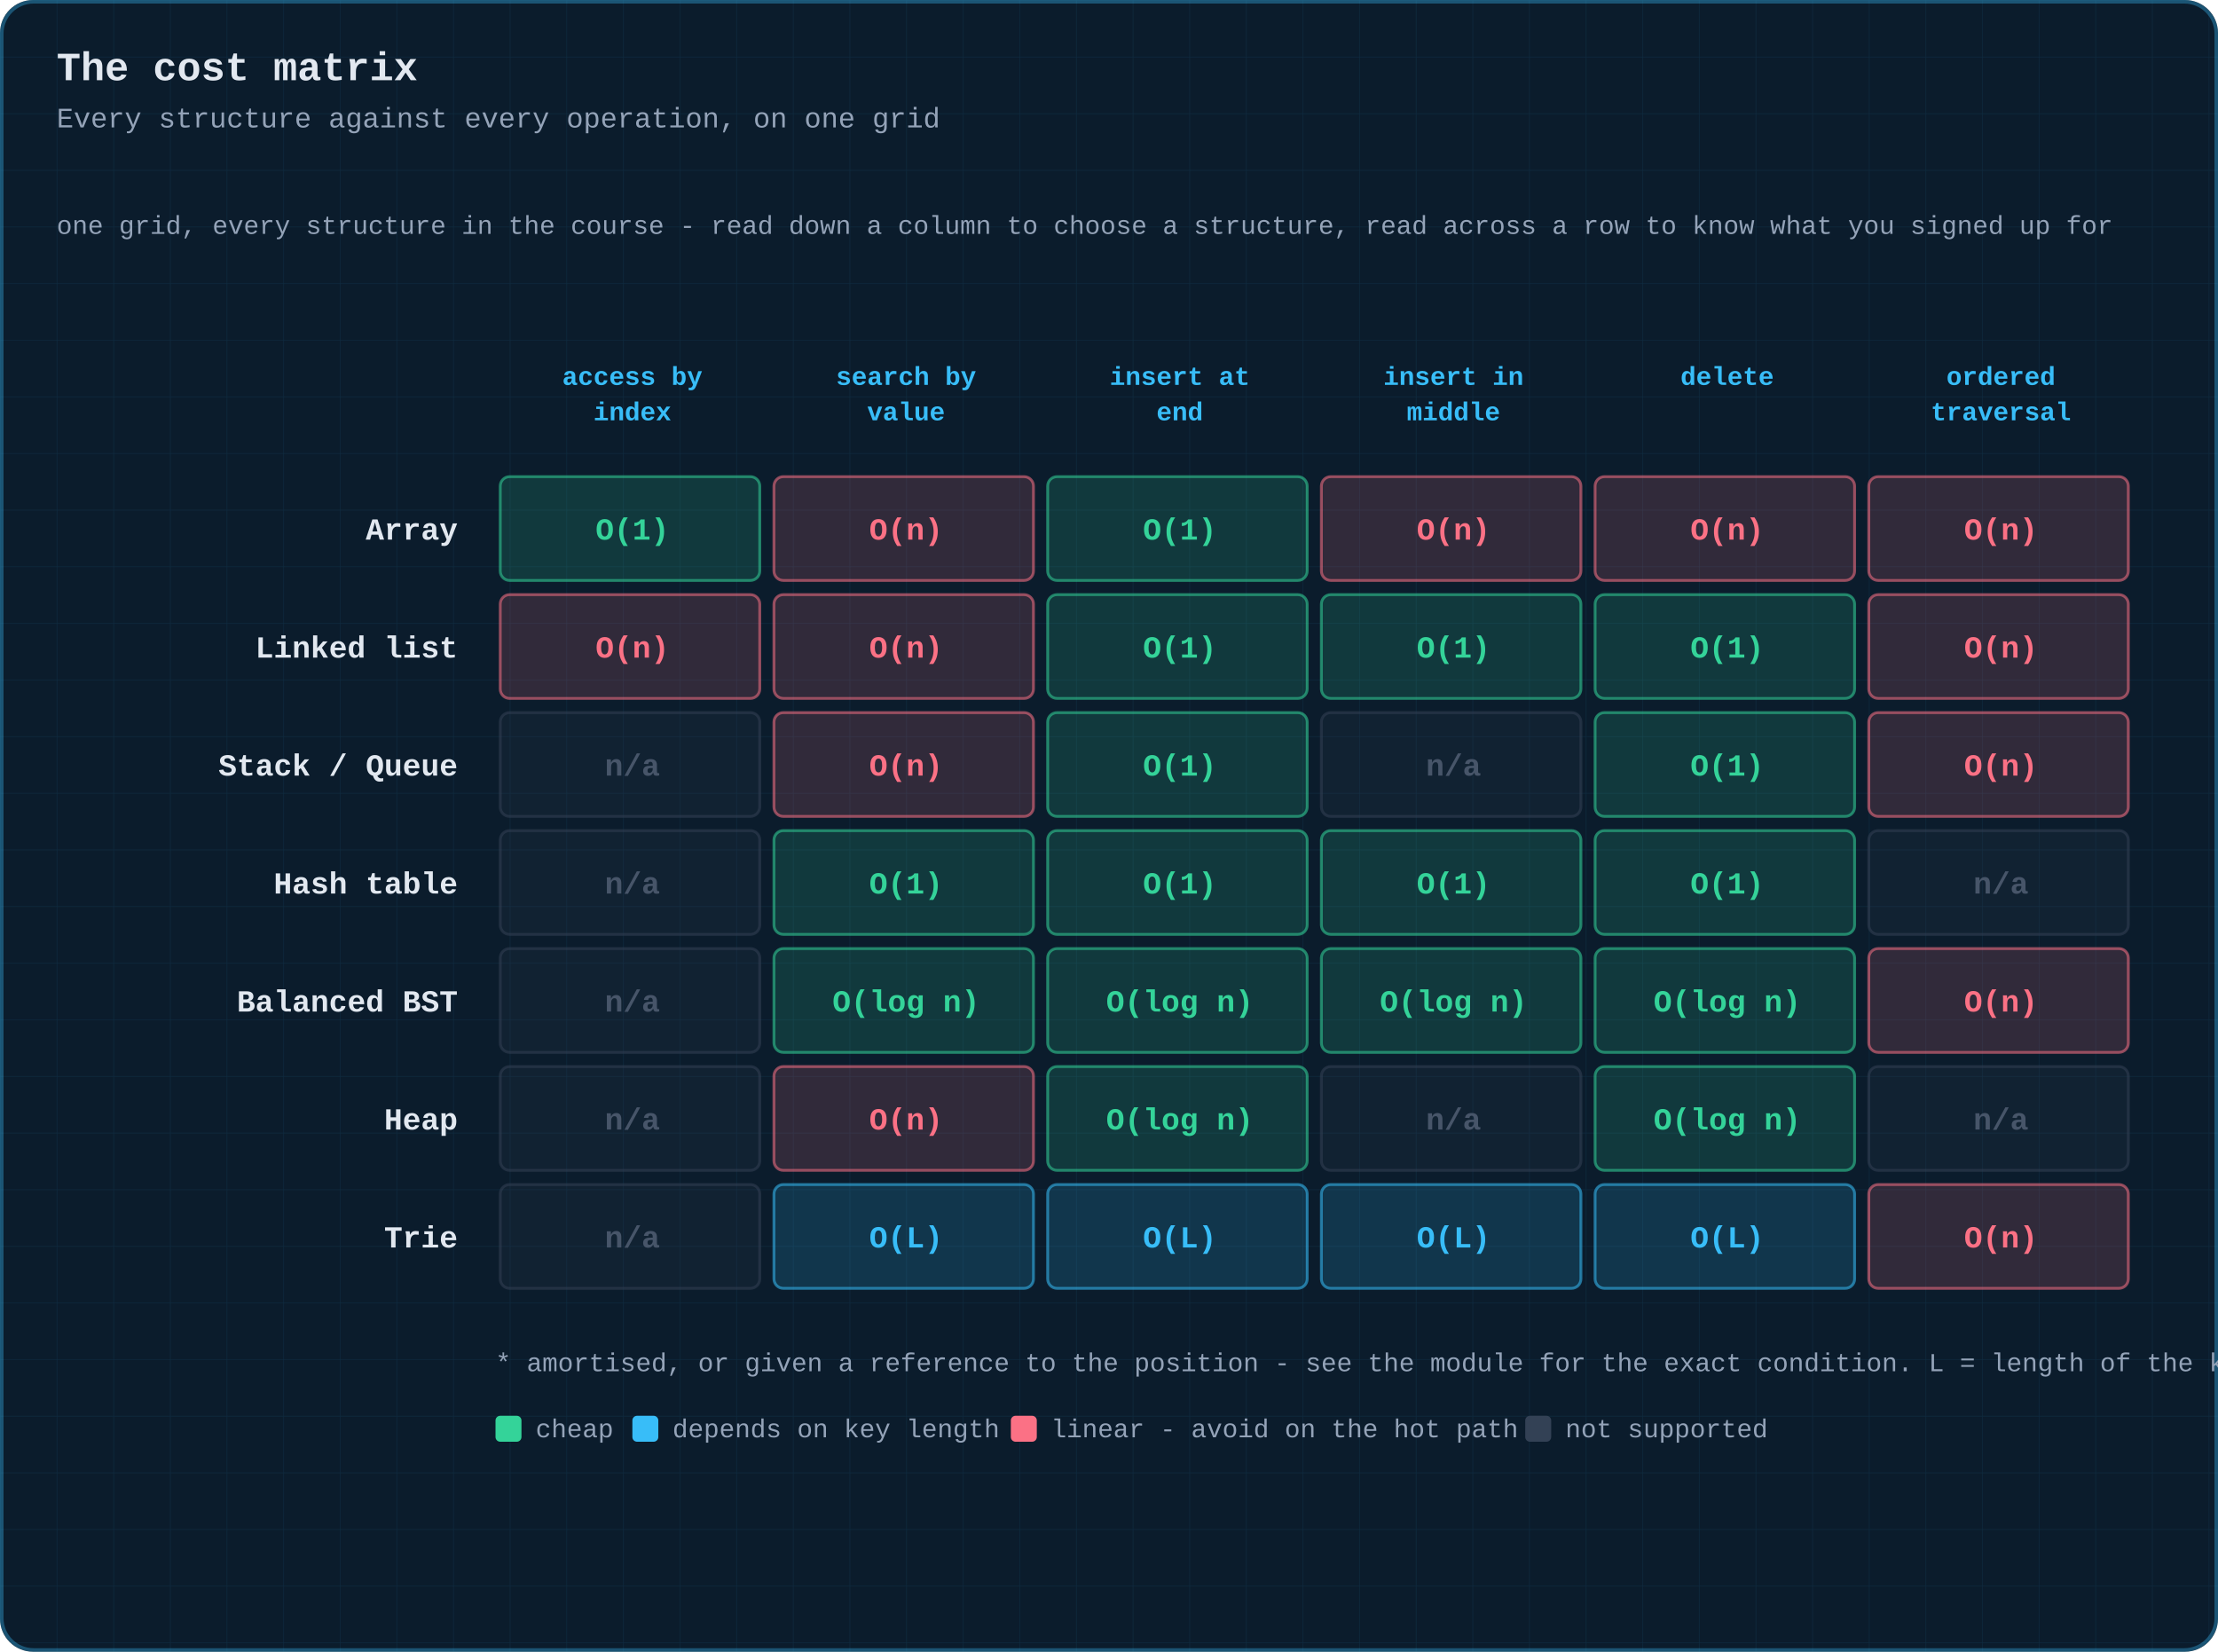
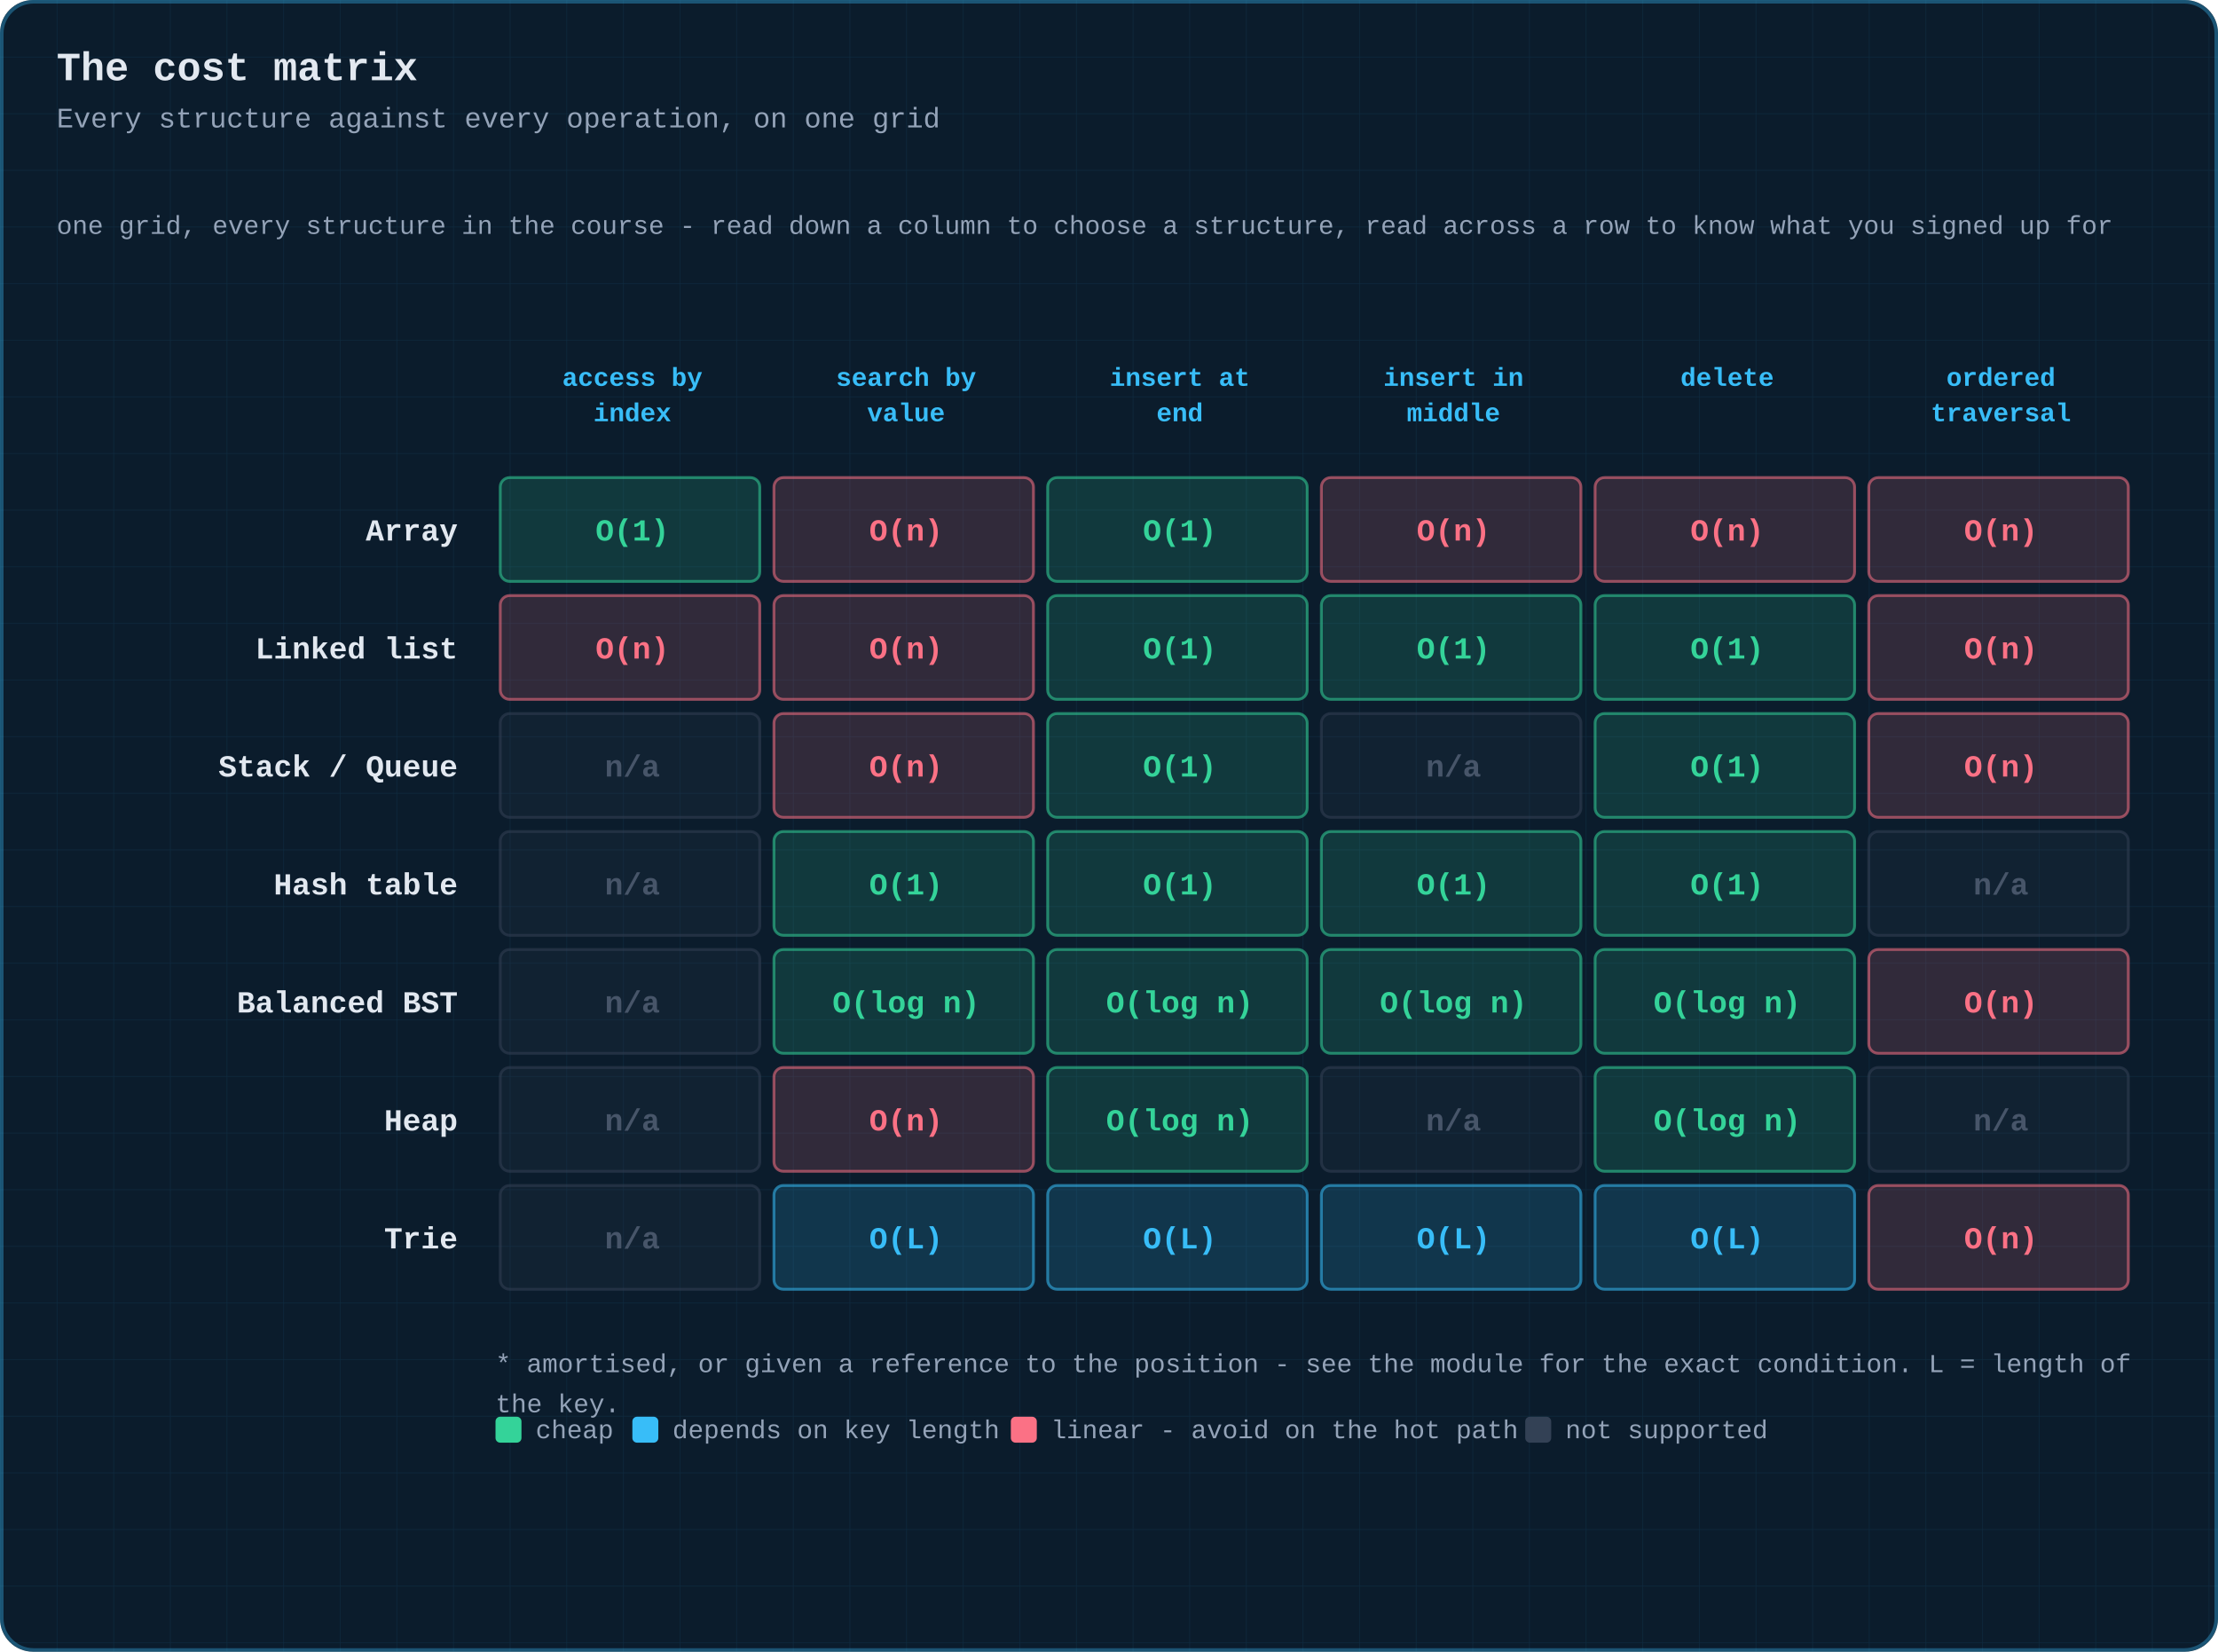
<svg xmlns="http://www.w3.org/2000/svg" viewBox="0 0 940 700" width="940" height="700" role="img" aria-label="A grid comparing the time complexity of every data structure against every common operation">
  <defs>
    <pattern id="g" width="24" height="24" patternUnits="userSpaceOnUse">
      <path d="M24 0H0V24" fill="none" stroke="#38bdf8" stroke-width="0.5" opacity="0.09" />
    </pattern>
    <marker id="ar" viewBox="0 0 10 10" refX="9" refY="5" markerWidth="6" markerHeight="6" orient="auto-start-reverse">
      <path d="M0 0 L10 5 L0 10 z" fill="#38bdf8" />
    </marker>
    <marker id="ara" viewBox="0 0 10 10" refX="9" refY="5" markerWidth="6" markerHeight="6" orient="auto-start-reverse">
      <path d="M0 0 L10 5 L0 10 z" fill="#fbbf24" />
    </marker>
    <marker id="arg" viewBox="0 0 10 10" refX="9" refY="5" markerWidth="6" markerHeight="6" orient="auto-start-reverse">
      <path d="M0 0 L10 5 L0 10 z" fill="#34d399" />
    </marker>
  </defs>
  <style>
  text{font-family:ui-monospace, SFMono-Regular, Menlo, Consolas, 'Liberation Mono', monospace;dominant-baseline:middle}
  .title{fill:#e2e8f0;font-size:17px;font-weight:700;dominant-baseline:auto}
  .sub{fill:#94a3b8;font-size:12px;dominant-baseline:auto}
  .lbl{fill:#94a3b8;font-size:11px;text-anchor:middle}
  .lbl-l{fill:#94a3b8;font-size:11px}
  .val{fill:#e2e8f0;font-size:16px;text-anchor:middle;font-weight:600}
  .idx{fill:#64748b;font-size:10px;text-anchor:middle}
  .cell{fill:#0f2438;stroke:#38bdf8;stroke-width:1.5;rx:4}
  .step{fill:#fbbf24;font-size:12px;font-weight:700}
  .edge{stroke:#38bdf8;stroke-width:1.6;fill:none}

  </style>
  <rect x="0" y="0" width="940" height="700" rx="14" fill="#0b1c2c" />
  <rect x="0" y="0" width="940" height="700" rx="14" fill="url(#g)" />
  <rect x="0.75" y="0.75" width="938.5" height="698.5" rx="13.5" fill="none" stroke="#38bdf8" stroke-width="1.5" opacity="0.35" />
  <text class="title" x="24" y="34">The cost matrix</text>
  <text class="sub" x="24" y="54">Every structure against every operation, on one grid</text>
-   <text class="lbl-l" x="24" y="96">one grid, every structure in the course - read down a column to choose a structure, read across a row to know what you signed up for</text>
-   <text x="268.0" y="160" font-size="11" font-weight="600" fill="#38bdf8" text-anchor="middle">access by</text>
-   <text x="268.0" y="175" font-size="11" font-weight="600" fill="#38bdf8" text-anchor="middle">index</text>
-   <text x="384.0" y="160" font-size="11" font-weight="600" fill="#38bdf8" text-anchor="middle">search by</text>
-   <text x="384.0" y="175" font-size="11" font-weight="600" fill="#38bdf8" text-anchor="middle">value</text>
-   <text x="500.0" y="160" font-size="11" font-weight="600" fill="#38bdf8" text-anchor="middle">insert at</text>
-   <text x="500.0" y="175" font-size="11" font-weight="600" fill="#38bdf8" text-anchor="middle">end</text>
-   <text x="616.0" y="160" font-size="11" font-weight="600" fill="#38bdf8" text-anchor="middle">insert in</text>
-   <text x="616.0" y="175" font-size="11" font-weight="600" fill="#38bdf8" text-anchor="middle">middle</text>
-   <text x="732.0" y="160" font-size="11" font-weight="600" fill="#38bdf8" text-anchor="middle">delete</text>
-   <text x="848.0" y="160" font-size="11" font-weight="600" fill="#38bdf8" text-anchor="middle">ordered</text>
-   <text x="848.0" y="175" font-size="11" font-weight="600" fill="#38bdf8" text-anchor="middle">traversal</text>
-   <text x="194" y="225.0" font-size="13" font-weight="600" fill="#e2e8f0" text-anchor="end" dominant-baseline="middle">Array</text>
-   <rect x="212" y="202" width="110" height="44" rx="4" fill="#34d399" fill-opacity="0.16" stroke="#34d399" stroke-width="1.2" stroke-opacity="0.55" />
-   <text x="268.0" y="225.0" font-size="13" font-weight="600" fill="#34d399" text-anchor="middle" dominant-baseline="middle">O(1)</text>
-   <rect x="328" y="202" width="110" height="44" rx="4" fill="#fb7185" fill-opacity="0.16" stroke="#fb7185" stroke-width="1.2" stroke-opacity="0.55" />
-   <text x="384.0" y="225.0" font-size="13" font-weight="600" fill="#fb7185" text-anchor="middle" dominant-baseline="middle">O(n)</text>
-   <rect x="444" y="202" width="110" height="44" rx="4" fill="#34d399" fill-opacity="0.16" stroke="#34d399" stroke-width="1.2" stroke-opacity="0.55" />
-   <text x="500.0" y="225.0" font-size="13" font-weight="600" fill="#34d399" text-anchor="middle" dominant-baseline="middle">O(1)</text>
-   <rect x="560" y="202" width="110" height="44" rx="4" fill="#fb7185" fill-opacity="0.16" stroke="#fb7185" stroke-width="1.2" stroke-opacity="0.55" />
-   <text x="616.0" y="225.0" font-size="13" font-weight="600" fill="#fb7185" text-anchor="middle" dominant-baseline="middle">O(n)</text>
-   <rect x="676" y="202" width="110" height="44" rx="4" fill="#fb7185" fill-opacity="0.16" stroke="#fb7185" stroke-width="1.2" stroke-opacity="0.55" />
-   <text x="732.0" y="225.0" font-size="13" font-weight="600" fill="#fb7185" text-anchor="middle" dominant-baseline="middle">O(n)</text>
-   <rect x="792" y="202" width="110" height="44" rx="4" fill="#fb7185" fill-opacity="0.16" stroke="#fb7185" stroke-width="1.2" stroke-opacity="0.55" />
-   <text x="848.0" y="225.0" font-size="13" font-weight="600" fill="#fb7185" text-anchor="middle" dominant-baseline="middle">O(n)</text>
-   <text x="194" y="275.0" font-size="13" font-weight="600" fill="#e2e8f0" text-anchor="end" dominant-baseline="middle">Linked list</text>
-   <rect x="212" y="252" width="110" height="44" rx="4" fill="#fb7185" fill-opacity="0.16" stroke="#fb7185" stroke-width="1.2" stroke-opacity="0.55" />
-   <text x="268.0" y="275.0" font-size="13" font-weight="600" fill="#fb7185" text-anchor="middle" dominant-baseline="middle">O(n)</text>
-   <rect x="328" y="252" width="110" height="44" rx="4" fill="#fb7185" fill-opacity="0.16" stroke="#fb7185" stroke-width="1.2" stroke-opacity="0.55" />
-   <text x="384.0" y="275.0" font-size="13" font-weight="600" fill="#fb7185" text-anchor="middle" dominant-baseline="middle">O(n)</text>
-   <rect x="444" y="252" width="110" height="44" rx="4" fill="#34d399" fill-opacity="0.16" stroke="#34d399" stroke-width="1.2" stroke-opacity="0.55" />
-   <text x="500.0" y="275.0" font-size="13" font-weight="600" fill="#34d399" text-anchor="middle" dominant-baseline="middle">O(1)</text>
-   <rect x="560" y="252" width="110" height="44" rx="4" fill="#34d399" fill-opacity="0.16" stroke="#34d399" stroke-width="1.2" stroke-opacity="0.55" />
-   <text x="616.0" y="275.0" font-size="13" font-weight="600" fill="#34d399" text-anchor="middle" dominant-baseline="middle">O(1)</text>
-   <rect x="676" y="252" width="110" height="44" rx="4" fill="#34d399" fill-opacity="0.16" stroke="#34d399" stroke-width="1.2" stroke-opacity="0.55" />
-   <text x="732.0" y="275.0" font-size="13" font-weight="600" fill="#34d399" text-anchor="middle" dominant-baseline="middle">O(1)</text>
-   <rect x="792" y="252" width="110" height="44" rx="4" fill="#fb7185" fill-opacity="0.16" stroke="#fb7185" stroke-width="1.2" stroke-opacity="0.55" />
-   <text x="848.0" y="275.0" font-size="13" font-weight="600" fill="#fb7185" text-anchor="middle" dominant-baseline="middle">O(n)</text>
-   <text x="194" y="325.0" font-size="13" font-weight="600" fill="#e2e8f0" text-anchor="end" dominant-baseline="middle">Stack / Queue</text>
-   <rect x="212" y="302" width="110" height="44" rx="4" fill="#334155" fill-opacity="0.16" stroke="#334155" stroke-width="1.2" stroke-opacity="0.55" />
-   <text x="268.0" y="325.0" font-size="13" font-weight="600" fill="#475569" text-anchor="middle" dominant-baseline="middle">n/a</text>
-   <rect x="328" y="302" width="110" height="44" rx="4" fill="#fb7185" fill-opacity="0.16" stroke="#fb7185" stroke-width="1.2" stroke-opacity="0.55" />
-   <text x="384.0" y="325.0" font-size="13" font-weight="600" fill="#fb7185" text-anchor="middle" dominant-baseline="middle">O(n)</text>
-   <rect x="444" y="302" width="110" height="44" rx="4" fill="#34d399" fill-opacity="0.16" stroke="#34d399" stroke-width="1.2" stroke-opacity="0.55" />
-   <text x="500.0" y="325.0" font-size="13" font-weight="600" fill="#34d399" text-anchor="middle" dominant-baseline="middle">O(1)</text>
-   <rect x="560" y="302" width="110" height="44" rx="4" fill="#334155" fill-opacity="0.16" stroke="#334155" stroke-width="1.2" stroke-opacity="0.55" />
-   <text x="616.0" y="325.0" font-size="13" font-weight="600" fill="#475569" text-anchor="middle" dominant-baseline="middle">n/a</text>
-   <rect x="676" y="302" width="110" height="44" rx="4" fill="#34d399" fill-opacity="0.16" stroke="#34d399" stroke-width="1.2" stroke-opacity="0.55" />
-   <text x="732.0" y="325.0" font-size="13" font-weight="600" fill="#34d399" text-anchor="middle" dominant-baseline="middle">O(1)</text>
-   <rect x="792" y="302" width="110" height="44" rx="4" fill="#fb7185" fill-opacity="0.16" stroke="#fb7185" stroke-width="1.2" stroke-opacity="0.55" />
-   <text x="848.0" y="325.0" font-size="13" font-weight="600" fill="#fb7185" text-anchor="middle" dominant-baseline="middle">O(n)</text>
-   <text x="194" y="375.0" font-size="13" font-weight="600" fill="#e2e8f0" text-anchor="end" dominant-baseline="middle">Hash table</text>
-   <rect x="212" y="352" width="110" height="44" rx="4" fill="#334155" fill-opacity="0.16" stroke="#334155" stroke-width="1.2" stroke-opacity="0.55" />
-   <text x="268.0" y="375.0" font-size="13" font-weight="600" fill="#475569" text-anchor="middle" dominant-baseline="middle">n/a</text>
-   <rect x="328" y="352" width="110" height="44" rx="4" fill="#34d399" fill-opacity="0.16" stroke="#34d399" stroke-width="1.2" stroke-opacity="0.55" />
-   <text x="384.0" y="375.0" font-size="13" font-weight="600" fill="#34d399" text-anchor="middle" dominant-baseline="middle">O(1)</text>
-   <rect x="444" y="352" width="110" height="44" rx="4" fill="#34d399" fill-opacity="0.16" stroke="#34d399" stroke-width="1.2" stroke-opacity="0.55" />
-   <text x="500.0" y="375.0" font-size="13" font-weight="600" fill="#34d399" text-anchor="middle" dominant-baseline="middle">O(1)</text>
-   <rect x="560" y="352" width="110" height="44" rx="4" fill="#34d399" fill-opacity="0.16" stroke="#34d399" stroke-width="1.2" stroke-opacity="0.55" />
-   <text x="616.0" y="375.0" font-size="13" font-weight="600" fill="#34d399" text-anchor="middle" dominant-baseline="middle">O(1)</text>
-   <rect x="676" y="352" width="110" height="44" rx="4" fill="#34d399" fill-opacity="0.16" stroke="#34d399" stroke-width="1.2" stroke-opacity="0.55" />
-   <text x="732.0" y="375.0" font-size="13" font-weight="600" fill="#34d399" text-anchor="middle" dominant-baseline="middle">O(1)</text>
-   <rect x="792" y="352" width="110" height="44" rx="4" fill="#334155" fill-opacity="0.16" stroke="#334155" stroke-width="1.2" stroke-opacity="0.55" />
-   <text x="848.0" y="375.0" font-size="13" font-weight="600" fill="#475569" text-anchor="middle" dominant-baseline="middle">n/a</text>
-   <text x="194" y="425.0" font-size="13" font-weight="600" fill="#e2e8f0" text-anchor="end" dominant-baseline="middle">Balanced BST</text>
-   <rect x="212" y="402" width="110" height="44" rx="4" fill="#334155" fill-opacity="0.16" stroke="#334155" stroke-width="1.2" stroke-opacity="0.55" />
-   <text x="268.0" y="425.0" font-size="13" font-weight="600" fill="#475569" text-anchor="middle" dominant-baseline="middle">n/a</text>
-   <rect x="328" y="402" width="110" height="44" rx="4" fill="#34d399" fill-opacity="0.16" stroke="#34d399" stroke-width="1.2" stroke-opacity="0.55" />
-   <text x="384.0" y="425.0" font-size="13" font-weight="600" fill="#34d399" text-anchor="middle" dominant-baseline="middle">O(log n)</text>
-   <rect x="444" y="402" width="110" height="44" rx="4" fill="#34d399" fill-opacity="0.16" stroke="#34d399" stroke-width="1.2" stroke-opacity="0.55" />
-   <text x="500.0" y="425.0" font-size="13" font-weight="600" fill="#34d399" text-anchor="middle" dominant-baseline="middle">O(log n)</text>
-   <rect x="560" y="402" width="110" height="44" rx="4" fill="#34d399" fill-opacity="0.16" stroke="#34d399" stroke-width="1.2" stroke-opacity="0.55" />
-   <text x="616.0" y="425.0" font-size="13" font-weight="600" fill="#34d399" text-anchor="middle" dominant-baseline="middle">O(log n)</text>
-   <rect x="676" y="402" width="110" height="44" rx="4" fill="#34d399" fill-opacity="0.16" stroke="#34d399" stroke-width="1.2" stroke-opacity="0.55" />
-   <text x="732.0" y="425.0" font-size="13" font-weight="600" fill="#34d399" text-anchor="middle" dominant-baseline="middle">O(log n)</text>
-   <rect x="792" y="402" width="110" height="44" rx="4" fill="#fb7185" fill-opacity="0.16" stroke="#fb7185" stroke-width="1.2" stroke-opacity="0.55" />
-   <text x="848.0" y="425.0" font-size="13" font-weight="600" fill="#fb7185" text-anchor="middle" dominant-baseline="middle">O(n)</text>
-   <text x="194" y="475.0" font-size="13" font-weight="600" fill="#e2e8f0" text-anchor="end" dominant-baseline="middle">Heap</text>
-   <rect x="212" y="452" width="110" height="44" rx="4" fill="#334155" fill-opacity="0.16" stroke="#334155" stroke-width="1.2" stroke-opacity="0.55" />
-   <text x="268.0" y="475.0" font-size="13" font-weight="600" fill="#475569" text-anchor="middle" dominant-baseline="middle">n/a</text>
-   <rect x="328" y="452" width="110" height="44" rx="4" fill="#fb7185" fill-opacity="0.16" stroke="#fb7185" stroke-width="1.2" stroke-opacity="0.55" />
-   <text x="384.0" y="475.0" font-size="13" font-weight="600" fill="#fb7185" text-anchor="middle" dominant-baseline="middle">O(n)</text>
-   <rect x="444" y="452" width="110" height="44" rx="4" fill="#34d399" fill-opacity="0.16" stroke="#34d399" stroke-width="1.2" stroke-opacity="0.55" />
-   <text x="500.0" y="475.0" font-size="13" font-weight="600" fill="#34d399" text-anchor="middle" dominant-baseline="middle">O(log n)</text>
-   <rect x="560" y="452" width="110" height="44" rx="4" fill="#334155" fill-opacity="0.16" stroke="#334155" stroke-width="1.2" stroke-opacity="0.55" />
-   <text x="616.0" y="475.0" font-size="13" font-weight="600" fill="#475569" text-anchor="middle" dominant-baseline="middle">n/a</text>
-   <rect x="676" y="452" width="110" height="44" rx="4" fill="#34d399" fill-opacity="0.16" stroke="#34d399" stroke-width="1.2" stroke-opacity="0.55" />
-   <text x="732.0" y="475.0" font-size="13" font-weight="600" fill="#34d399" text-anchor="middle" dominant-baseline="middle">O(log n)</text>
-   <rect x="792" y="452" width="110" height="44" rx="4" fill="#334155" fill-opacity="0.16" stroke="#334155" stroke-width="1.2" stroke-opacity="0.55" />
-   <text x="848.0" y="475.0" font-size="13" font-weight="600" fill="#475569" text-anchor="middle" dominant-baseline="middle">n/a</text>
-   <text x="194" y="525.0" font-size="13" font-weight="600" fill="#e2e8f0" text-anchor="end" dominant-baseline="middle">Trie</text>
-   <rect x="212" y="502" width="110" height="44" rx="4" fill="#334155" fill-opacity="0.16" stroke="#334155" stroke-width="1.2" stroke-opacity="0.55" />
-   <text x="268.0" y="525.0" font-size="13" font-weight="600" fill="#475569" text-anchor="middle" dominant-baseline="middle">n/a</text>
-   <rect x="328" y="502" width="110" height="44" rx="4" fill="#38bdf8" fill-opacity="0.16" stroke="#38bdf8" stroke-width="1.2" stroke-opacity="0.55" />
-   <text x="384.0" y="525.0" font-size="13" font-weight="600" fill="#38bdf8" text-anchor="middle" dominant-baseline="middle">O(L)</text>
-   <rect x="444" y="502" width="110" height="44" rx="4" fill="#38bdf8" fill-opacity="0.16" stroke="#38bdf8" stroke-width="1.2" stroke-opacity="0.55" />
-   <text x="500.0" y="525.0" font-size="13" font-weight="600" fill="#38bdf8" text-anchor="middle" dominant-baseline="middle">O(L)</text>
-   <rect x="560" y="502" width="110" height="44" rx="4" fill="#38bdf8" fill-opacity="0.16" stroke="#38bdf8" stroke-width="1.2" stroke-opacity="0.55" />
-   <text x="616.0" y="525.0" font-size="13" font-weight="600" fill="#38bdf8" text-anchor="middle" dominant-baseline="middle">O(L)</text>
-   <rect x="676" y="502" width="110" height="44" rx="4" fill="#38bdf8" fill-opacity="0.16" stroke="#38bdf8" stroke-width="1.2" stroke-opacity="0.55" />
-   <text x="732.0" y="525.0" font-size="13" font-weight="600" fill="#38bdf8" text-anchor="middle" dominant-baseline="middle">O(L)</text>
-   <rect x="792" y="502" width="110" height="44" rx="4" fill="#fb7185" fill-opacity="0.16" stroke="#fb7185" stroke-width="1.2" stroke-opacity="0.55" />
-   <text x="848.0" y="525.0" font-size="13" font-weight="600" fill="#fb7185" text-anchor="middle" dominant-baseline="middle">O(n)</text>
-   <text x="210" y="578" font-size="11" fill="#94a3b8">* amortised, or given a reference to the position - see the module for the exact condition. L = length of the key.</text>
-   <rect x="210" y="600" width="11" height="11" rx="2" fill="#34d399" />
-   <text class="lbl-l" x="227" y="606">cheap</text>
-   <rect x="268.0" y="600" width="11" height="11" rx="2" fill="#38bdf8" />
-   <text class="lbl-l" x="285.0" y="606">depends on key length</text>
-   <rect x="428.4" y="600" width="11" height="11" rx="2" fill="#fb7185" />
-   <text class="lbl-l" x="445.4" y="606">linear - avoid on the hot path</text>
-   <rect x="646.4" y="600" width="11" height="11" rx="2" fill="#334155" />
-   <text class="lbl-l" x="663.4" y="606">not supported</text>
+   <text class="lbl-l hdrline" x="24" y="96">one grid, every structure in the course - read down a column to choose a structure, read across a row to know what you signed up for</text>
+   <g transform="translate(0,0.4)">
+     <text x="268.0" y="160" font-size="11" font-weight="600" fill="#38bdf8" text-anchor="middle">access by</text>
+     <text x="268.0" y="175" font-size="11" font-weight="600" fill="#38bdf8" text-anchor="middle">index</text>
+     <text x="384.0" y="160" font-size="11" font-weight="600" fill="#38bdf8" text-anchor="middle">search by</text>
+     <text x="384.0" y="175" font-size="11" font-weight="600" fill="#38bdf8" text-anchor="middle">value</text>
+     <text x="500.0" y="160" font-size="11" font-weight="600" fill="#38bdf8" text-anchor="middle">insert at</text>
+     <text x="500.0" y="175" font-size="11" font-weight="600" fill="#38bdf8" text-anchor="middle">end</text>
+     <text x="616.0" y="160" font-size="11" font-weight="600" fill="#38bdf8" text-anchor="middle">insert in</text>
+     <text x="616.0" y="175" font-size="11" font-weight="600" fill="#38bdf8" text-anchor="middle">middle</text>
+     <text x="732.0" y="160" font-size="11" font-weight="600" fill="#38bdf8" text-anchor="middle">delete</text>
+     <text x="848.0" y="160" font-size="11" font-weight="600" fill="#38bdf8" text-anchor="middle">ordered</text>
+     <text x="848.0" y="175" font-size="11" font-weight="600" fill="#38bdf8" text-anchor="middle">traversal</text>
+     <text x="194" y="225.0" font-size="13" font-weight="600" fill="#e2e8f0" text-anchor="end" dominant-baseline="middle">Array</text>
+     <rect x="212" y="202" width="110" height="44" rx="4" fill="#34d399" fill-opacity="0.16" stroke="#34d399" stroke-width="1.2" stroke-opacity="0.55" />
+     <text x="268.0" y="225.0" font-size="13" font-weight="600" fill="#34d399" text-anchor="middle" dominant-baseline="middle">O(1)</text>
+     <rect x="328" y="202" width="110" height="44" rx="4" fill="#fb7185" fill-opacity="0.16" stroke="#fb7185" stroke-width="1.2" stroke-opacity="0.55" />
+     <text x="384.0" y="225.0" font-size="13" font-weight="600" fill="#fb7185" text-anchor="middle" dominant-baseline="middle">O(n)</text>
+     <rect x="444" y="202" width="110" height="44" rx="4" fill="#34d399" fill-opacity="0.16" stroke="#34d399" stroke-width="1.2" stroke-opacity="0.55" />
+     <text x="500.0" y="225.0" font-size="13" font-weight="600" fill="#34d399" text-anchor="middle" dominant-baseline="middle">O(1)</text>
+     <rect x="560" y="202" width="110" height="44" rx="4" fill="#fb7185" fill-opacity="0.16" stroke="#fb7185" stroke-width="1.2" stroke-opacity="0.55" />
+     <text x="616.0" y="225.0" font-size="13" font-weight="600" fill="#fb7185" text-anchor="middle" dominant-baseline="middle">O(n)</text>
+     <rect x="676" y="202" width="110" height="44" rx="4" fill="#fb7185" fill-opacity="0.16" stroke="#fb7185" stroke-width="1.2" stroke-opacity="0.55" />
+     <text x="732.0" y="225.0" font-size="13" font-weight="600" fill="#fb7185" text-anchor="middle" dominant-baseline="middle">O(n)</text>
+     <rect x="792" y="202" width="110" height="44" rx="4" fill="#fb7185" fill-opacity="0.16" stroke="#fb7185" stroke-width="1.2" stroke-opacity="0.55" />
+     <text x="848.0" y="225.0" font-size="13" font-weight="600" fill="#fb7185" text-anchor="middle" dominant-baseline="middle">O(n)</text>
+     <text x="194" y="275.0" font-size="13" font-weight="600" fill="#e2e8f0" text-anchor="end" dominant-baseline="middle">Linked list</text>
+     <rect x="212" y="252" width="110" height="44" rx="4" fill="#fb7185" fill-opacity="0.16" stroke="#fb7185" stroke-width="1.2" stroke-opacity="0.55" />
+     <text x="268.0" y="275.0" font-size="13" font-weight="600" fill="#fb7185" text-anchor="middle" dominant-baseline="middle">O(n)</text>
+     <rect x="328" y="252" width="110" height="44" rx="4" fill="#fb7185" fill-opacity="0.16" stroke="#fb7185" stroke-width="1.2" stroke-opacity="0.55" />
+     <text x="384.0" y="275.0" font-size="13" font-weight="600" fill="#fb7185" text-anchor="middle" dominant-baseline="middle">O(n)</text>
+     <rect x="444" y="252" width="110" height="44" rx="4" fill="#34d399" fill-opacity="0.16" stroke="#34d399" stroke-width="1.2" stroke-opacity="0.55" />
+     <text x="500.0" y="275.0" font-size="13" font-weight="600" fill="#34d399" text-anchor="middle" dominant-baseline="middle">O(1)</text>
+     <rect x="560" y="252" width="110" height="44" rx="4" fill="#34d399" fill-opacity="0.16" stroke="#34d399" stroke-width="1.2" stroke-opacity="0.55" />
+     <text x="616.0" y="275.0" font-size="13" font-weight="600" fill="#34d399" text-anchor="middle" dominant-baseline="middle">O(1)</text>
+     <rect x="676" y="252" width="110" height="44" rx="4" fill="#34d399" fill-opacity="0.16" stroke="#34d399" stroke-width="1.2" stroke-opacity="0.55" />
+     <text x="732.0" y="275.0" font-size="13" font-weight="600" fill="#34d399" text-anchor="middle" dominant-baseline="middle">O(1)</text>
+     <rect x="792" y="252" width="110" height="44" rx="4" fill="#fb7185" fill-opacity="0.16" stroke="#fb7185" stroke-width="1.2" stroke-opacity="0.55" />
+     <text x="848.0" y="275.0" font-size="13" font-weight="600" fill="#fb7185" text-anchor="middle" dominant-baseline="middle">O(n)</text>
+     <text x="194" y="325.0" font-size="13" font-weight="600" fill="#e2e8f0" text-anchor="end" dominant-baseline="middle">Stack / Queue</text>
+     <rect x="212" y="302" width="110" height="44" rx="4" fill="#334155" fill-opacity="0.16" stroke="#334155" stroke-width="1.2" stroke-opacity="0.55" />
+     <text x="268.0" y="325.0" font-size="13" font-weight="600" fill="#475569" text-anchor="middle" dominant-baseline="middle">n/a</text>
+     <rect x="328" y="302" width="110" height="44" rx="4" fill="#fb7185" fill-opacity="0.16" stroke="#fb7185" stroke-width="1.2" stroke-opacity="0.55" />
+     <text x="384.0" y="325.0" font-size="13" font-weight="600" fill="#fb7185" text-anchor="middle" dominant-baseline="middle">O(n)</text>
+     <rect x="444" y="302" width="110" height="44" rx="4" fill="#34d399" fill-opacity="0.16" stroke="#34d399" stroke-width="1.2" stroke-opacity="0.55" />
+     <text x="500.0" y="325.0" font-size="13" font-weight="600" fill="#34d399" text-anchor="middle" dominant-baseline="middle">O(1)</text>
+     <rect x="560" y="302" width="110" height="44" rx="4" fill="#334155" fill-opacity="0.16" stroke="#334155" stroke-width="1.2" stroke-opacity="0.55" />
+     <text x="616.0" y="325.0" font-size="13" font-weight="600" fill="#475569" text-anchor="middle" dominant-baseline="middle">n/a</text>
+     <rect x="676" y="302" width="110" height="44" rx="4" fill="#34d399" fill-opacity="0.16" stroke="#34d399" stroke-width="1.2" stroke-opacity="0.55" />
+     <text x="732.0" y="325.0" font-size="13" font-weight="600" fill="#34d399" text-anchor="middle" dominant-baseline="middle">O(1)</text>
+     <rect x="792" y="302" width="110" height="44" rx="4" fill="#fb7185" fill-opacity="0.16" stroke="#fb7185" stroke-width="1.2" stroke-opacity="0.55" />
+     <text x="848.0" y="325.0" font-size="13" font-weight="600" fill="#fb7185" text-anchor="middle" dominant-baseline="middle">O(n)</text>
+     <text x="194" y="375.0" font-size="13" font-weight="600" fill="#e2e8f0" text-anchor="end" dominant-baseline="middle">Hash table</text>
+     <rect x="212" y="352" width="110" height="44" rx="4" fill="#334155" fill-opacity="0.16" stroke="#334155" stroke-width="1.2" stroke-opacity="0.55" />
+     <text x="268.0" y="375.0" font-size="13" font-weight="600" fill="#475569" text-anchor="middle" dominant-baseline="middle">n/a</text>
+     <rect x="328" y="352" width="110" height="44" rx="4" fill="#34d399" fill-opacity="0.16" stroke="#34d399" stroke-width="1.2" stroke-opacity="0.55" />
+     <text x="384.0" y="375.0" font-size="13" font-weight="600" fill="#34d399" text-anchor="middle" dominant-baseline="middle">O(1)</text>
+     <rect x="444" y="352" width="110" height="44" rx="4" fill="#34d399" fill-opacity="0.16" stroke="#34d399" stroke-width="1.2" stroke-opacity="0.55" />
+     <text x="500.0" y="375.0" font-size="13" font-weight="600" fill="#34d399" text-anchor="middle" dominant-baseline="middle">O(1)</text>
+     <rect x="560" y="352" width="110" height="44" rx="4" fill="#34d399" fill-opacity="0.16" stroke="#34d399" stroke-width="1.2" stroke-opacity="0.55" />
+     <text x="616.0" y="375.0" font-size="13" font-weight="600" fill="#34d399" text-anchor="middle" dominant-baseline="middle">O(1)</text>
+     <rect x="676" y="352" width="110" height="44" rx="4" fill="#34d399" fill-opacity="0.16" stroke="#34d399" stroke-width="1.2" stroke-opacity="0.55" />
+     <text x="732.0" y="375.0" font-size="13" font-weight="600" fill="#34d399" text-anchor="middle" dominant-baseline="middle">O(1)</text>
+     <rect x="792" y="352" width="110" height="44" rx="4" fill="#334155" fill-opacity="0.16" stroke="#334155" stroke-width="1.2" stroke-opacity="0.55" />
+     <text x="848.0" y="375.0" font-size="13" font-weight="600" fill="#475569" text-anchor="middle" dominant-baseline="middle">n/a</text>
+     <text x="194" y="425.0" font-size="13" font-weight="600" fill="#e2e8f0" text-anchor="end" dominant-baseline="middle">Balanced BST</text>
+     <rect x="212" y="402" width="110" height="44" rx="4" fill="#334155" fill-opacity="0.16" stroke="#334155" stroke-width="1.2" stroke-opacity="0.55" />
+     <text x="268.0" y="425.0" font-size="13" font-weight="600" fill="#475569" text-anchor="middle" dominant-baseline="middle">n/a</text>
+     <rect x="328" y="402" width="110" height="44" rx="4" fill="#34d399" fill-opacity="0.16" stroke="#34d399" stroke-width="1.2" stroke-opacity="0.55" />
+     <text x="384.0" y="425.0" font-size="13" font-weight="600" fill="#34d399" text-anchor="middle" dominant-baseline="middle">O(log n)</text>
+     <rect x="444" y="402" width="110" height="44" rx="4" fill="#34d399" fill-opacity="0.16" stroke="#34d399" stroke-width="1.2" stroke-opacity="0.55" />
+     <text x="500.0" y="425.0" font-size="13" font-weight="600" fill="#34d399" text-anchor="middle" dominant-baseline="middle">O(log n)</text>
+     <rect x="560" y="402" width="110" height="44" rx="4" fill="#34d399" fill-opacity="0.16" stroke="#34d399" stroke-width="1.2" stroke-opacity="0.55" />
+     <text x="616.0" y="425.0" font-size="13" font-weight="600" fill="#34d399" text-anchor="middle" dominant-baseline="middle">O(log n)</text>
+     <rect x="676" y="402" width="110" height="44" rx="4" fill="#34d399" fill-opacity="0.16" stroke="#34d399" stroke-width="1.2" stroke-opacity="0.55" />
+     <text x="732.0" y="425.0" font-size="13" font-weight="600" fill="#34d399" text-anchor="middle" dominant-baseline="middle">O(log n)</text>
+     <rect x="792" y="402" width="110" height="44" rx="4" fill="#fb7185" fill-opacity="0.16" stroke="#fb7185" stroke-width="1.2" stroke-opacity="0.55" />
+     <text x="848.0" y="425.0" font-size="13" font-weight="600" fill="#fb7185" text-anchor="middle" dominant-baseline="middle">O(n)</text>
+     <text x="194" y="475.0" font-size="13" font-weight="600" fill="#e2e8f0" text-anchor="end" dominant-baseline="middle">Heap</text>
+     <rect x="212" y="452" width="110" height="44" rx="4" fill="#334155" fill-opacity="0.16" stroke="#334155" stroke-width="1.2" stroke-opacity="0.55" />
+     <text x="268.0" y="475.0" font-size="13" font-weight="600" fill="#475569" text-anchor="middle" dominant-baseline="middle">n/a</text>
+     <rect x="328" y="452" width="110" height="44" rx="4" fill="#fb7185" fill-opacity="0.16" stroke="#fb7185" stroke-width="1.2" stroke-opacity="0.55" />
+     <text x="384.0" y="475.0" font-size="13" font-weight="600" fill="#fb7185" text-anchor="middle" dominant-baseline="middle">O(n)</text>
+     <rect x="444" y="452" width="110" height="44" rx="4" fill="#34d399" fill-opacity="0.16" stroke="#34d399" stroke-width="1.2" stroke-opacity="0.55" />
+     <text x="500.0" y="475.0" font-size="13" font-weight="600" fill="#34d399" text-anchor="middle" dominant-baseline="middle">O(log n)</text>
+     <rect x="560" y="452" width="110" height="44" rx="4" fill="#334155" fill-opacity="0.16" stroke="#334155" stroke-width="1.2" stroke-opacity="0.55" />
+     <text x="616.0" y="475.0" font-size="13" font-weight="600" fill="#475569" text-anchor="middle" dominant-baseline="middle">n/a</text>
+     <rect x="676" y="452" width="110" height="44" rx="4" fill="#34d399" fill-opacity="0.16" stroke="#34d399" stroke-width="1.2" stroke-opacity="0.55" />
+     <text x="732.0" y="475.0" font-size="13" font-weight="600" fill="#34d399" text-anchor="middle" dominant-baseline="middle">O(log n)</text>
+     <rect x="792" y="452" width="110" height="44" rx="4" fill="#334155" fill-opacity="0.16" stroke="#334155" stroke-width="1.2" stroke-opacity="0.55" />
+     <text x="848.0" y="475.0" font-size="13" font-weight="600" fill="#475569" text-anchor="middle" dominant-baseline="middle">n/a</text>
+     <text x="194" y="525.0" font-size="13" font-weight="600" fill="#e2e8f0" text-anchor="end" dominant-baseline="middle">Trie</text>
+     <rect x="212" y="502" width="110" height="44" rx="4" fill="#334155" fill-opacity="0.16" stroke="#334155" stroke-width="1.2" stroke-opacity="0.55" />
+     <text x="268.0" y="525.0" font-size="13" font-weight="600" fill="#475569" text-anchor="middle" dominant-baseline="middle">n/a</text>
+     <rect x="328" y="502" width="110" height="44" rx="4" fill="#38bdf8" fill-opacity="0.16" stroke="#38bdf8" stroke-width="1.2" stroke-opacity="0.55" />
+     <text x="384.0" y="525.0" font-size="13" font-weight="600" fill="#38bdf8" text-anchor="middle" dominant-baseline="middle">O(L)</text>
+     <rect x="444" y="502" width="110" height="44" rx="4" fill="#38bdf8" fill-opacity="0.16" stroke="#38bdf8" stroke-width="1.2" stroke-opacity="0.55" />
+     <text x="500.0" y="525.0" font-size="13" font-weight="600" fill="#38bdf8" text-anchor="middle" dominant-baseline="middle">O(L)</text>
+     <rect x="560" y="502" width="110" height="44" rx="4" fill="#38bdf8" fill-opacity="0.16" stroke="#38bdf8" stroke-width="1.2" stroke-opacity="0.55" />
+     <text x="616.0" y="525.0" font-size="13" font-weight="600" fill="#38bdf8" text-anchor="middle" dominant-baseline="middle">O(L)</text>
+     <rect x="676" y="502" width="110" height="44" rx="4" fill="#38bdf8" fill-opacity="0.16" stroke="#38bdf8" stroke-width="1.2" stroke-opacity="0.55" />
+     <text x="732.0" y="525.0" font-size="13" font-weight="600" fill="#38bdf8" text-anchor="middle" dominant-baseline="middle">O(L)</text>
+     <rect x="792" y="502" width="110" height="44" rx="4" fill="#fb7185" fill-opacity="0.16" stroke="#fb7185" stroke-width="1.2" stroke-opacity="0.55" />
+     <text x="848.0" y="525.0" font-size="13" font-weight="600" fill="#fb7185" text-anchor="middle" dominant-baseline="middle">O(n)</text>
+     <text x="210" y="578" font-size="11" fill="#94a3b8">
+       <tspan x="210" dy="0">* amortised, or given a reference to the position - see the module for the exact condition. L = length of</tspan>
+       <tspan x="210" dy="17.0">the key.</tspan>
+     </text>
+     <rect x="210" y="600" width="11" height="11" rx="2" fill="#34d399" />
+     <text class="lbl-l" x="227" y="606">cheap</text>
+     <rect x="268.0" y="600" width="11" height="11" rx="2" fill="#38bdf8" />
+     <text class="lbl-l" x="285.0" y="606">depends on key length</text>
+     <rect x="428.4" y="600" width="11" height="11" rx="2" fill="#fb7185" />
+     <text class="lbl-l" x="445.4" y="606">linear - avoid on the hot path</text>
+     <rect x="646.4" y="600" width="11" height="11" rx="2" fill="#334155" />
+     <text class="lbl-l" x="663.4" y="606">not supported</text>
+   </g>
</svg>
